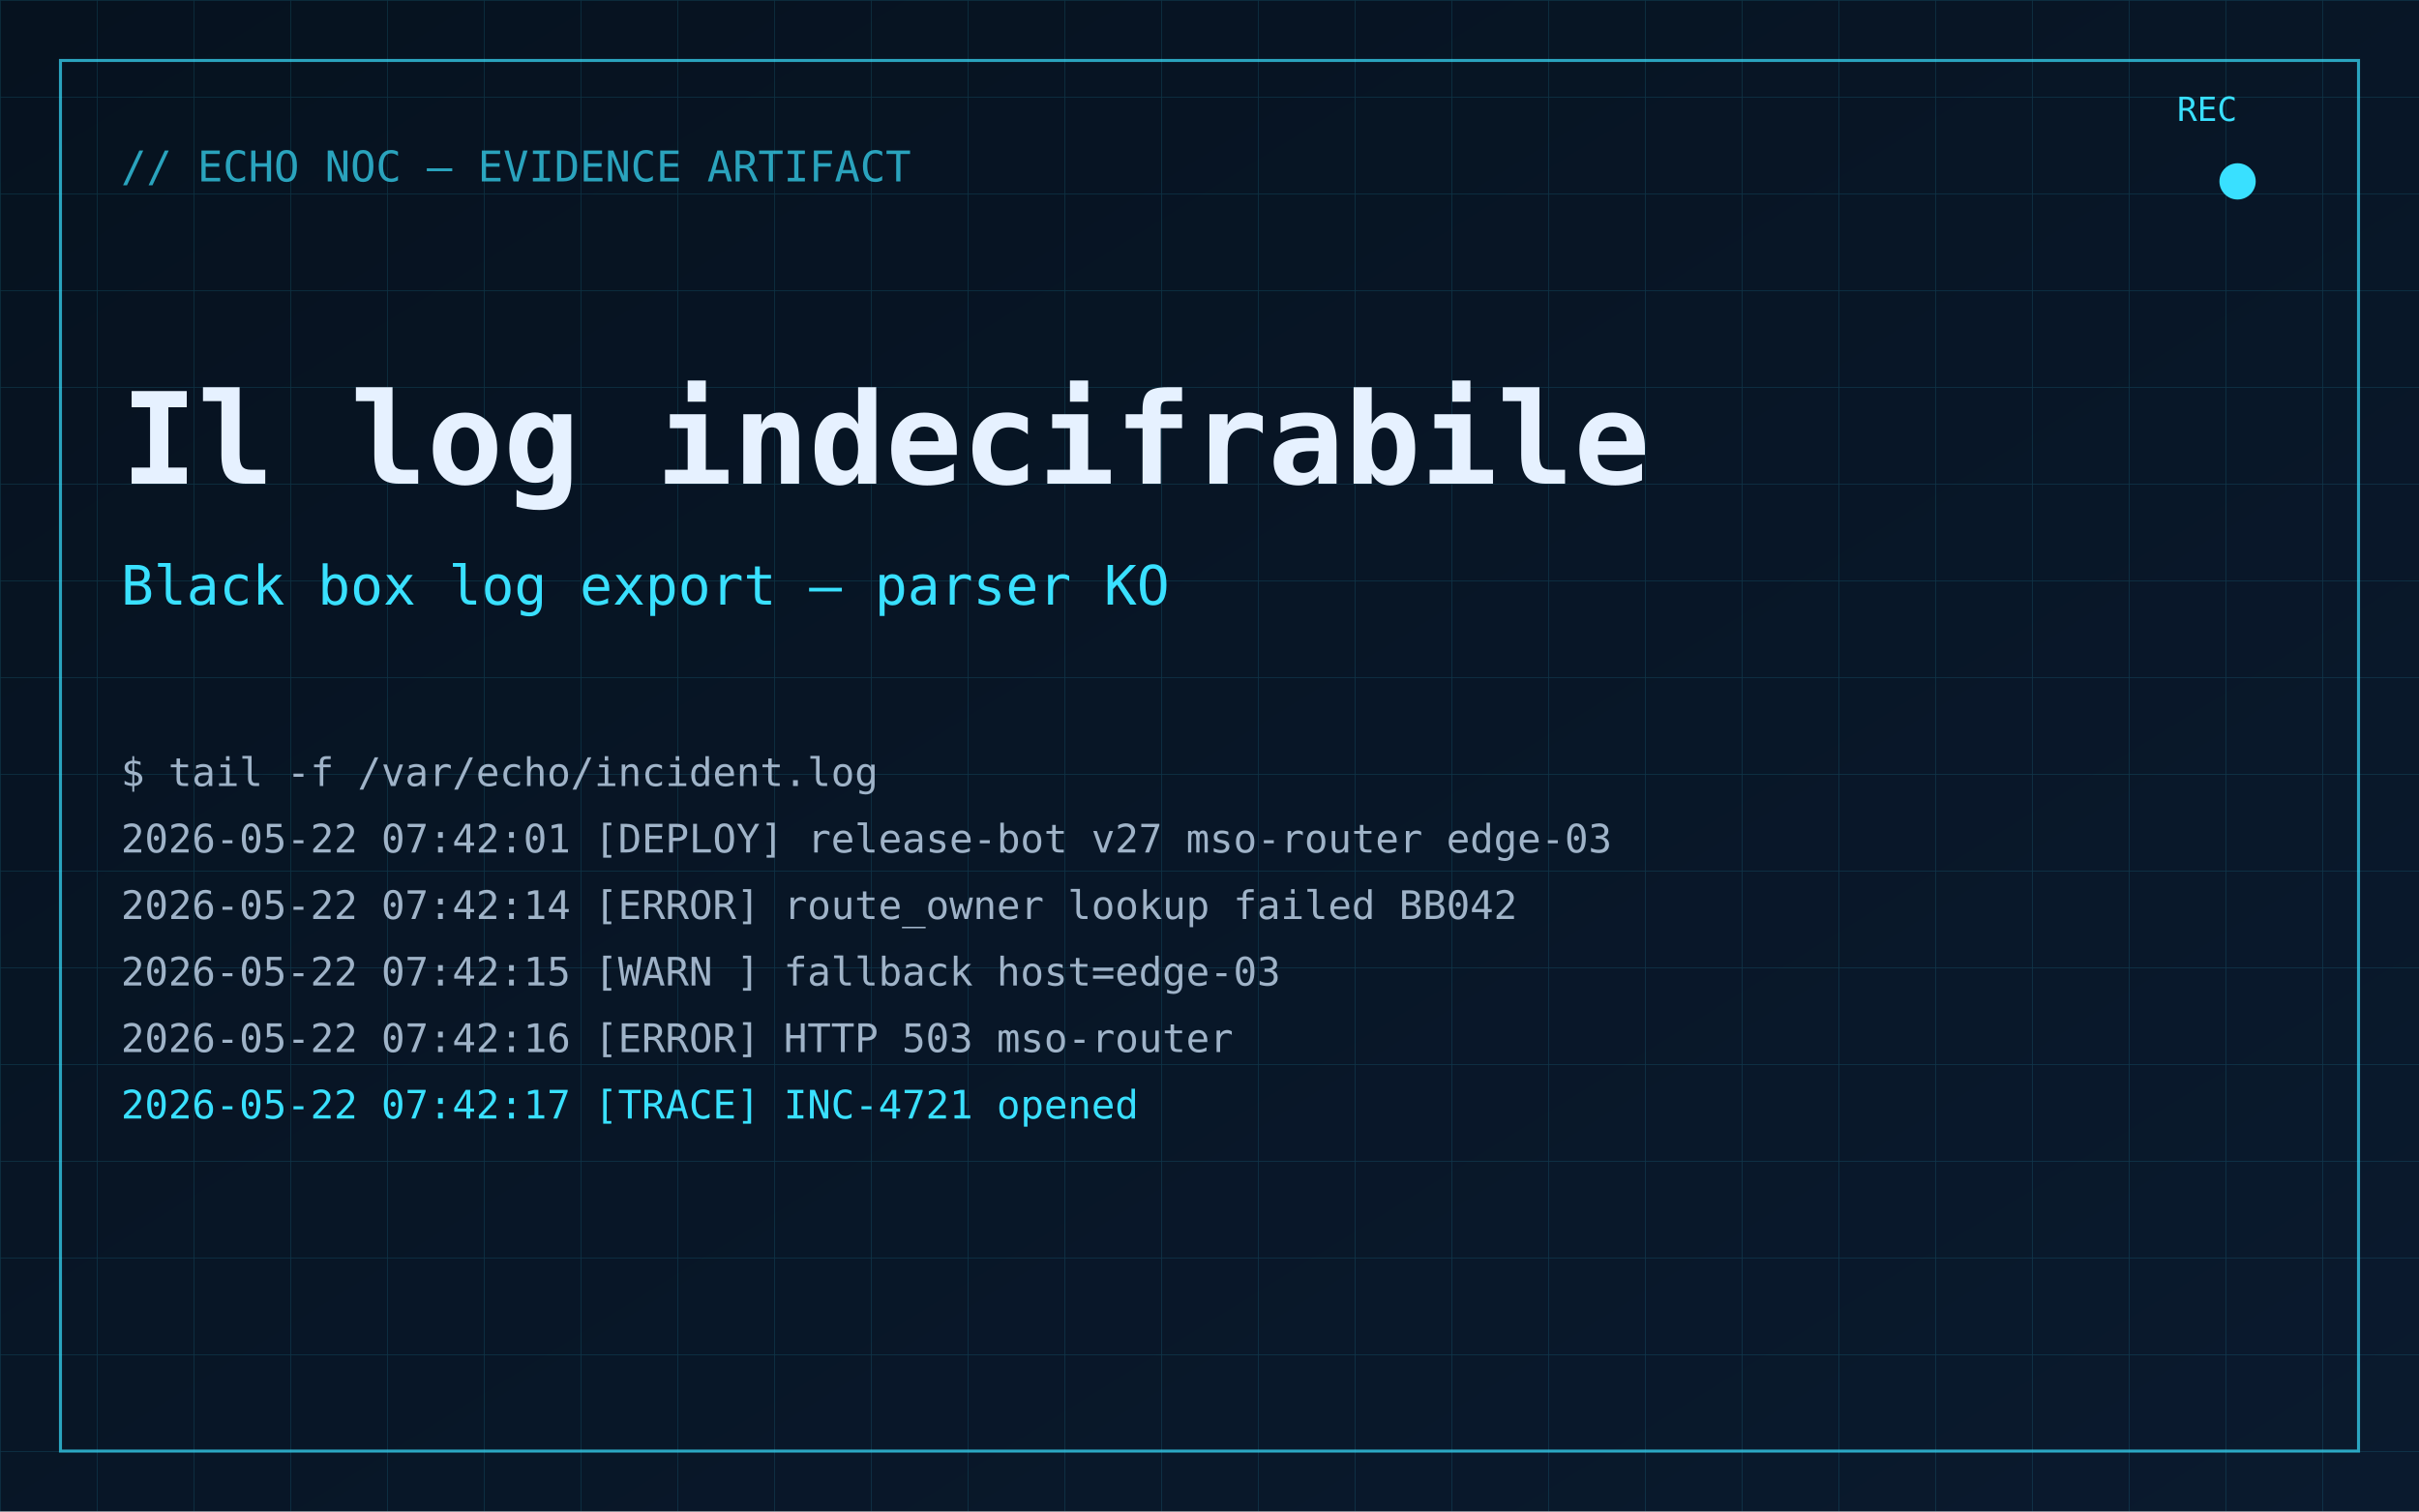
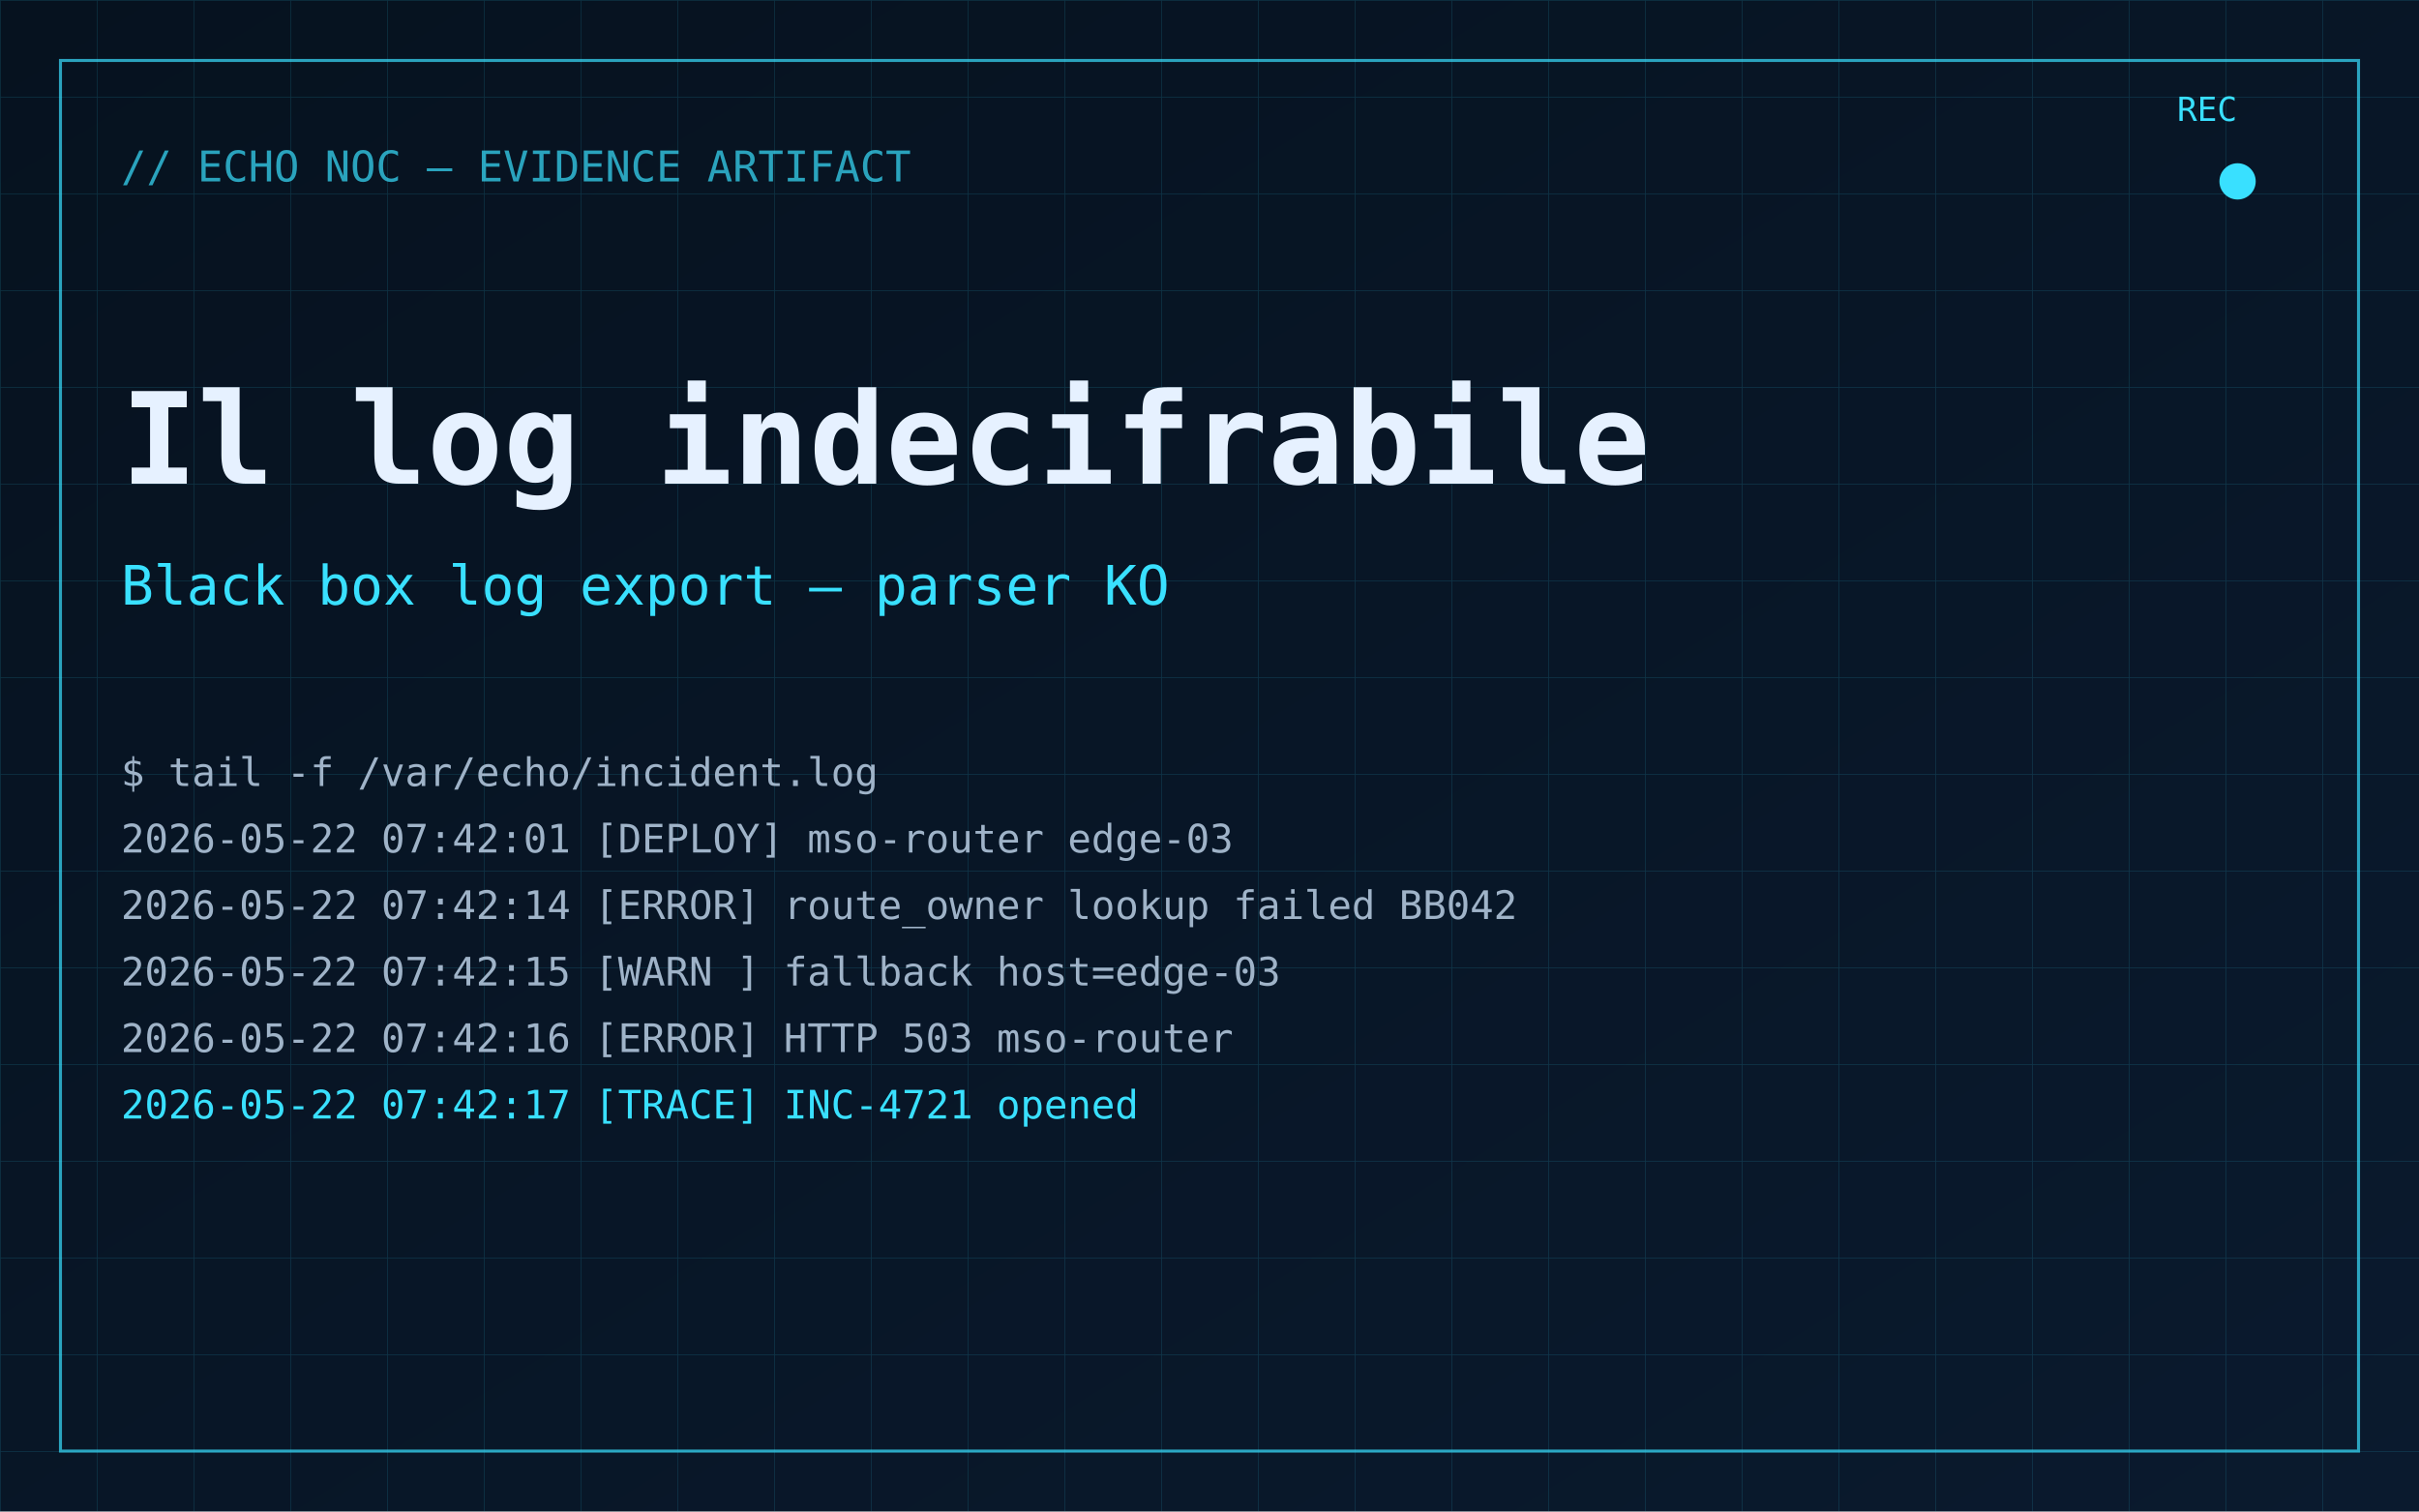
<svg xmlns="http://www.w3.org/2000/svg" viewBox="0 0 800 500" font-family="ui-monospace, monospace">
  <defs>
    <linearGradient id="g" x1="0" x2="1" y1="0" y2="1">
      <stop offset="0" stop-color="#06121f" />
      <stop offset="1" stop-color="#0a1a2e" />
    </linearGradient>
    <pattern id="grid" width="32" height="32" patternUnits="userSpaceOnUse">
      <path d="M32 0H0V32" fill="none" stroke="#39e0ff" stroke-opacity="0.15" stroke-width="0.5" />
    </pattern>
  </defs>
  <rect width="800" height="500" fill="url(#g)" />
  <rect width="800" height="500" fill="url(#grid)" />
  <rect x="20" y="20" width="760" height="460" fill="none" stroke="#39e0ff" stroke-opacity="0.7" />
  <text x="40" y="60" fill="#39e0ff" font-size="14" opacity="0.7">// ECHO NOC — EVIDENCE ARTIFACT</text>
  <text x="40" y="160" fill="#e6f1ff" font-size="42" font-weight="700">Il log indecifrabile</text>
  <text x="40" y="200" fill="#39e0ff" font-size="18">Black box log export — parser KO</text>
  <g transform="translate(40,260)" fill="#9fb3c8" font-size="13">
    <text y="0">$ tail -f /var/echo/incident.log</text>
-     <text y="22">2026-05-22 07:42:01  [DEPLOY] release-bot v27 mso-router edge-03</text>
+     <text y="22">2026-05-22 07:42:01  [DEPLOY]  mso-router edge-03</text>
    <text y="44">2026-05-22 07:42:14  [ERROR] route_owner lookup failed BB042</text>
    <text y="66">2026-05-22 07:42:15  [WARN ] fallback host=edge-03</text>
    <text y="88">2026-05-22 07:42:16  [ERROR] HTTP 503 mso-router</text>
    <text y="110" fill="#39e0ff">2026-05-22 07:42:17  [TRACE] INC-4721 opened</text>
  </g>
  <circle cx="740" cy="60" r="6" fill="#39e0ff" />
  <text x="720" y="40" fill="#39e0ff" font-size="11">REC</text>
</svg>
